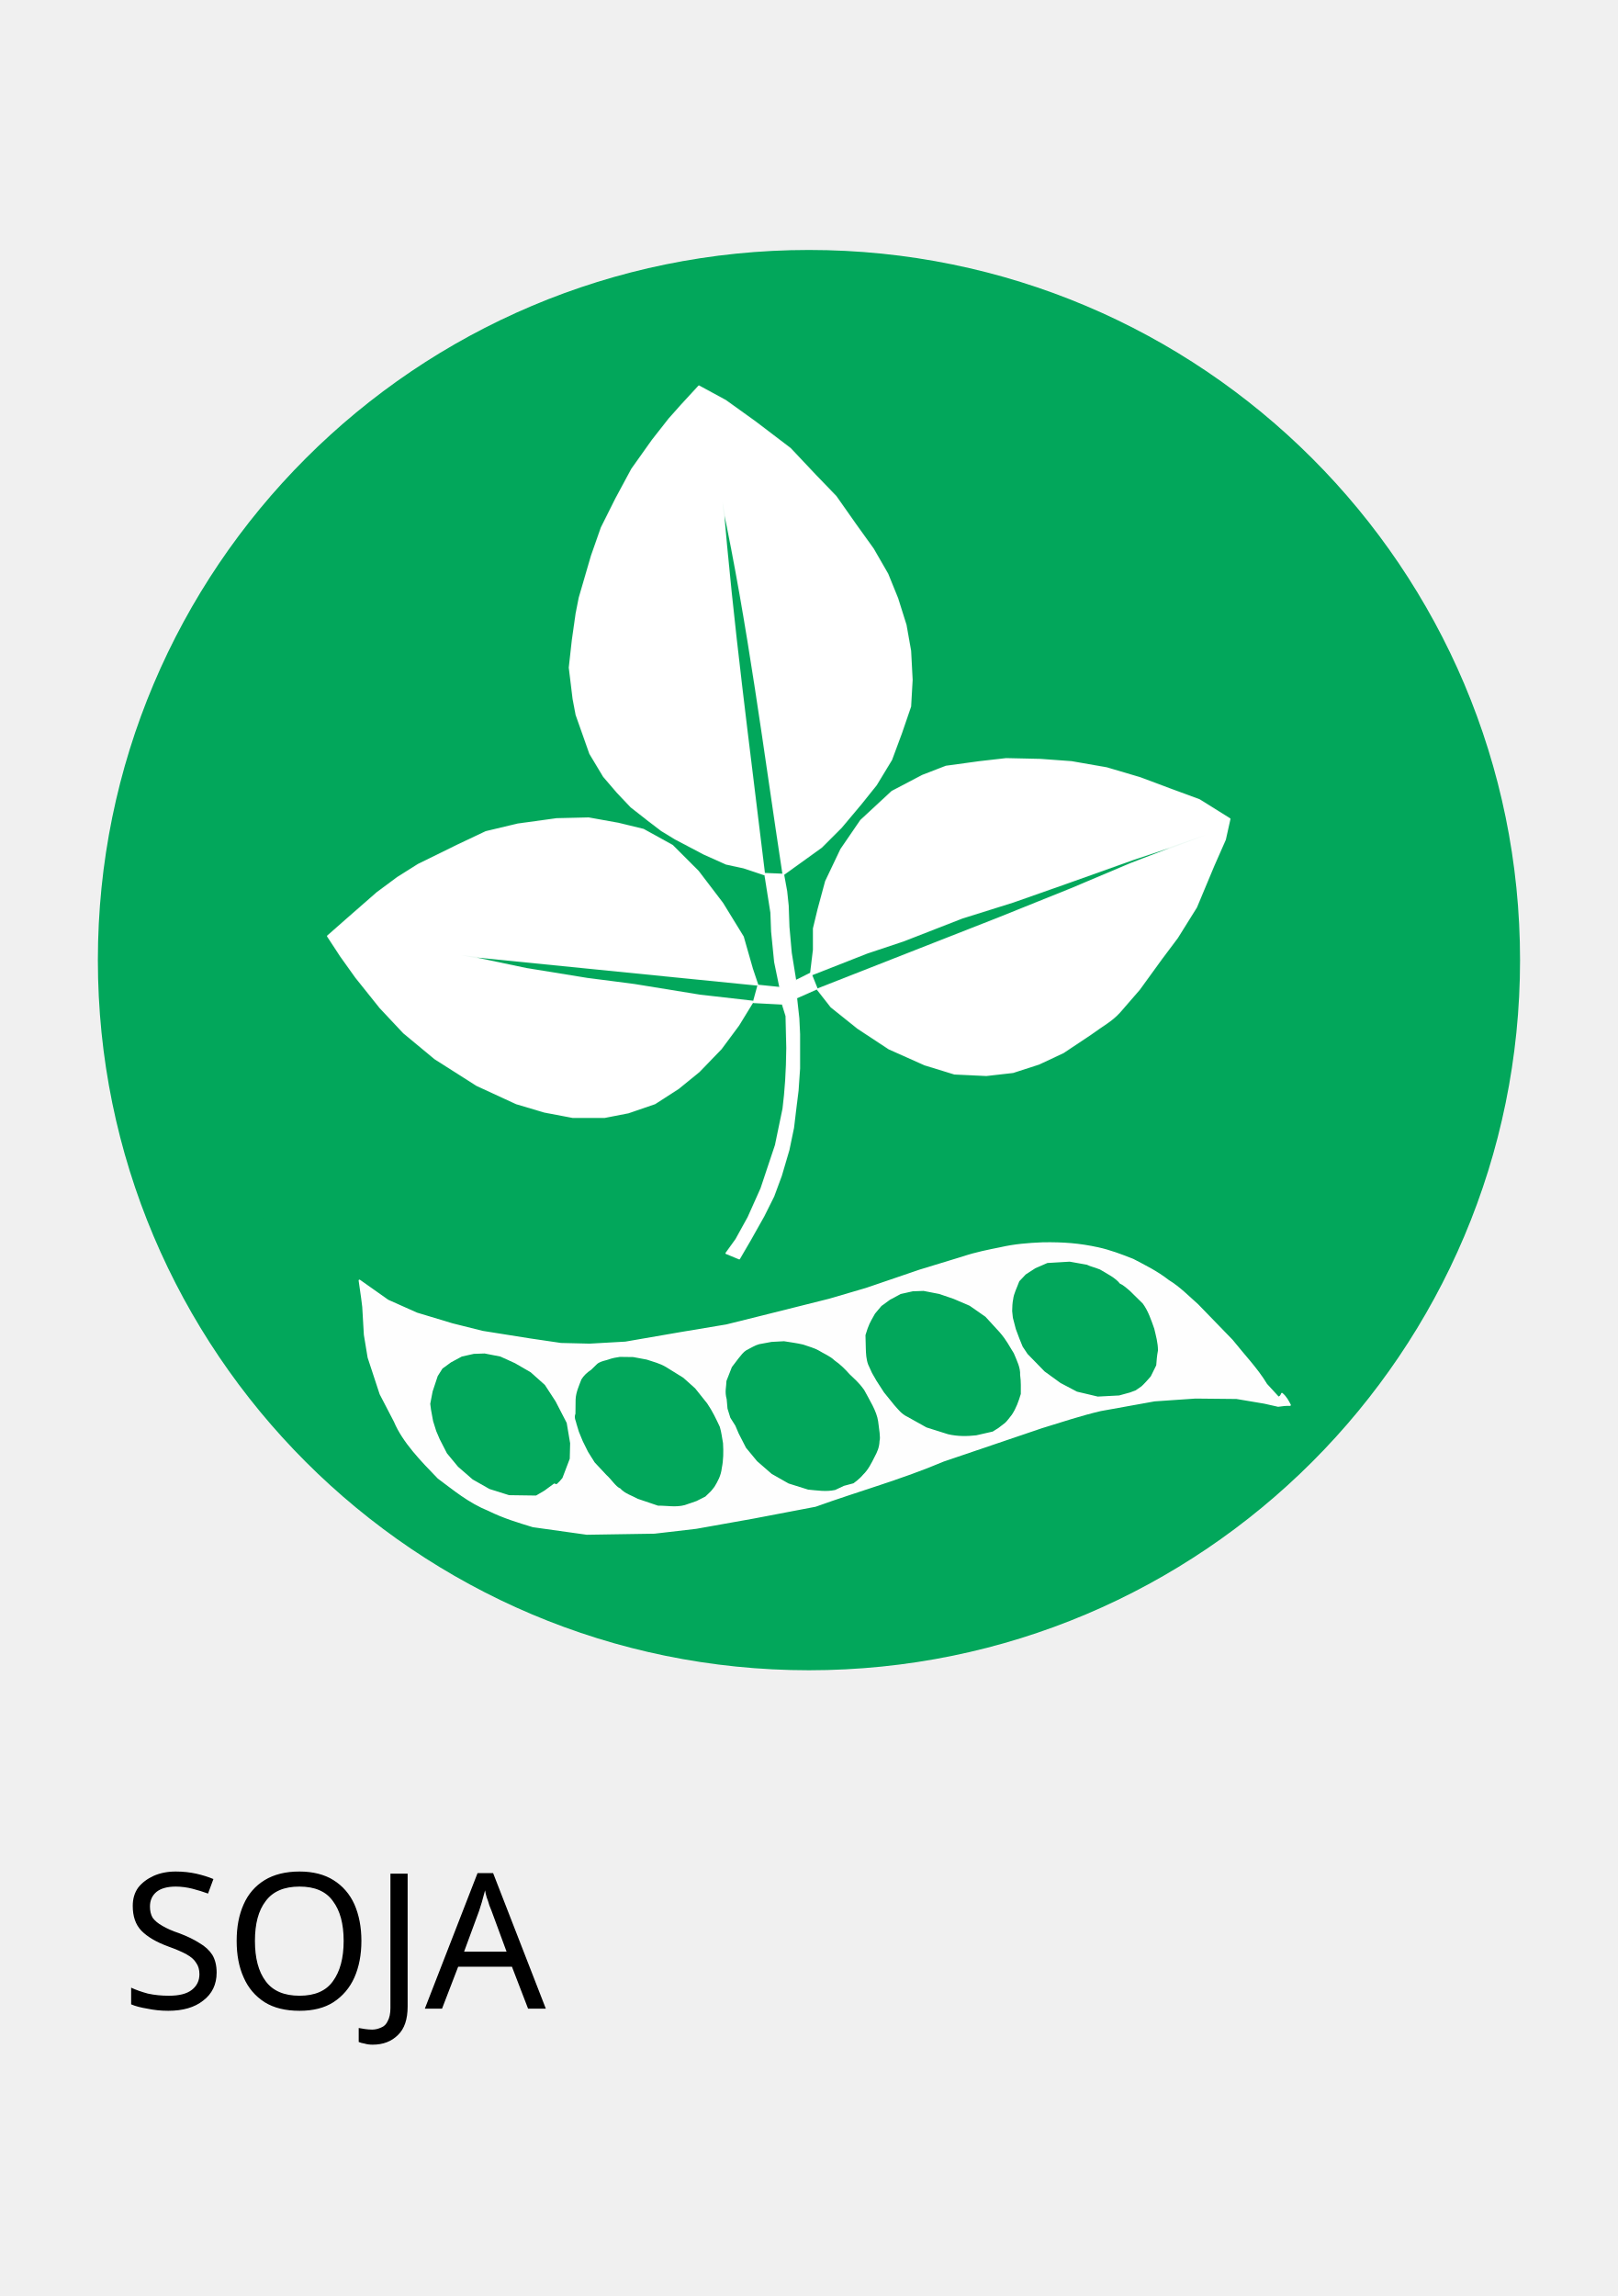
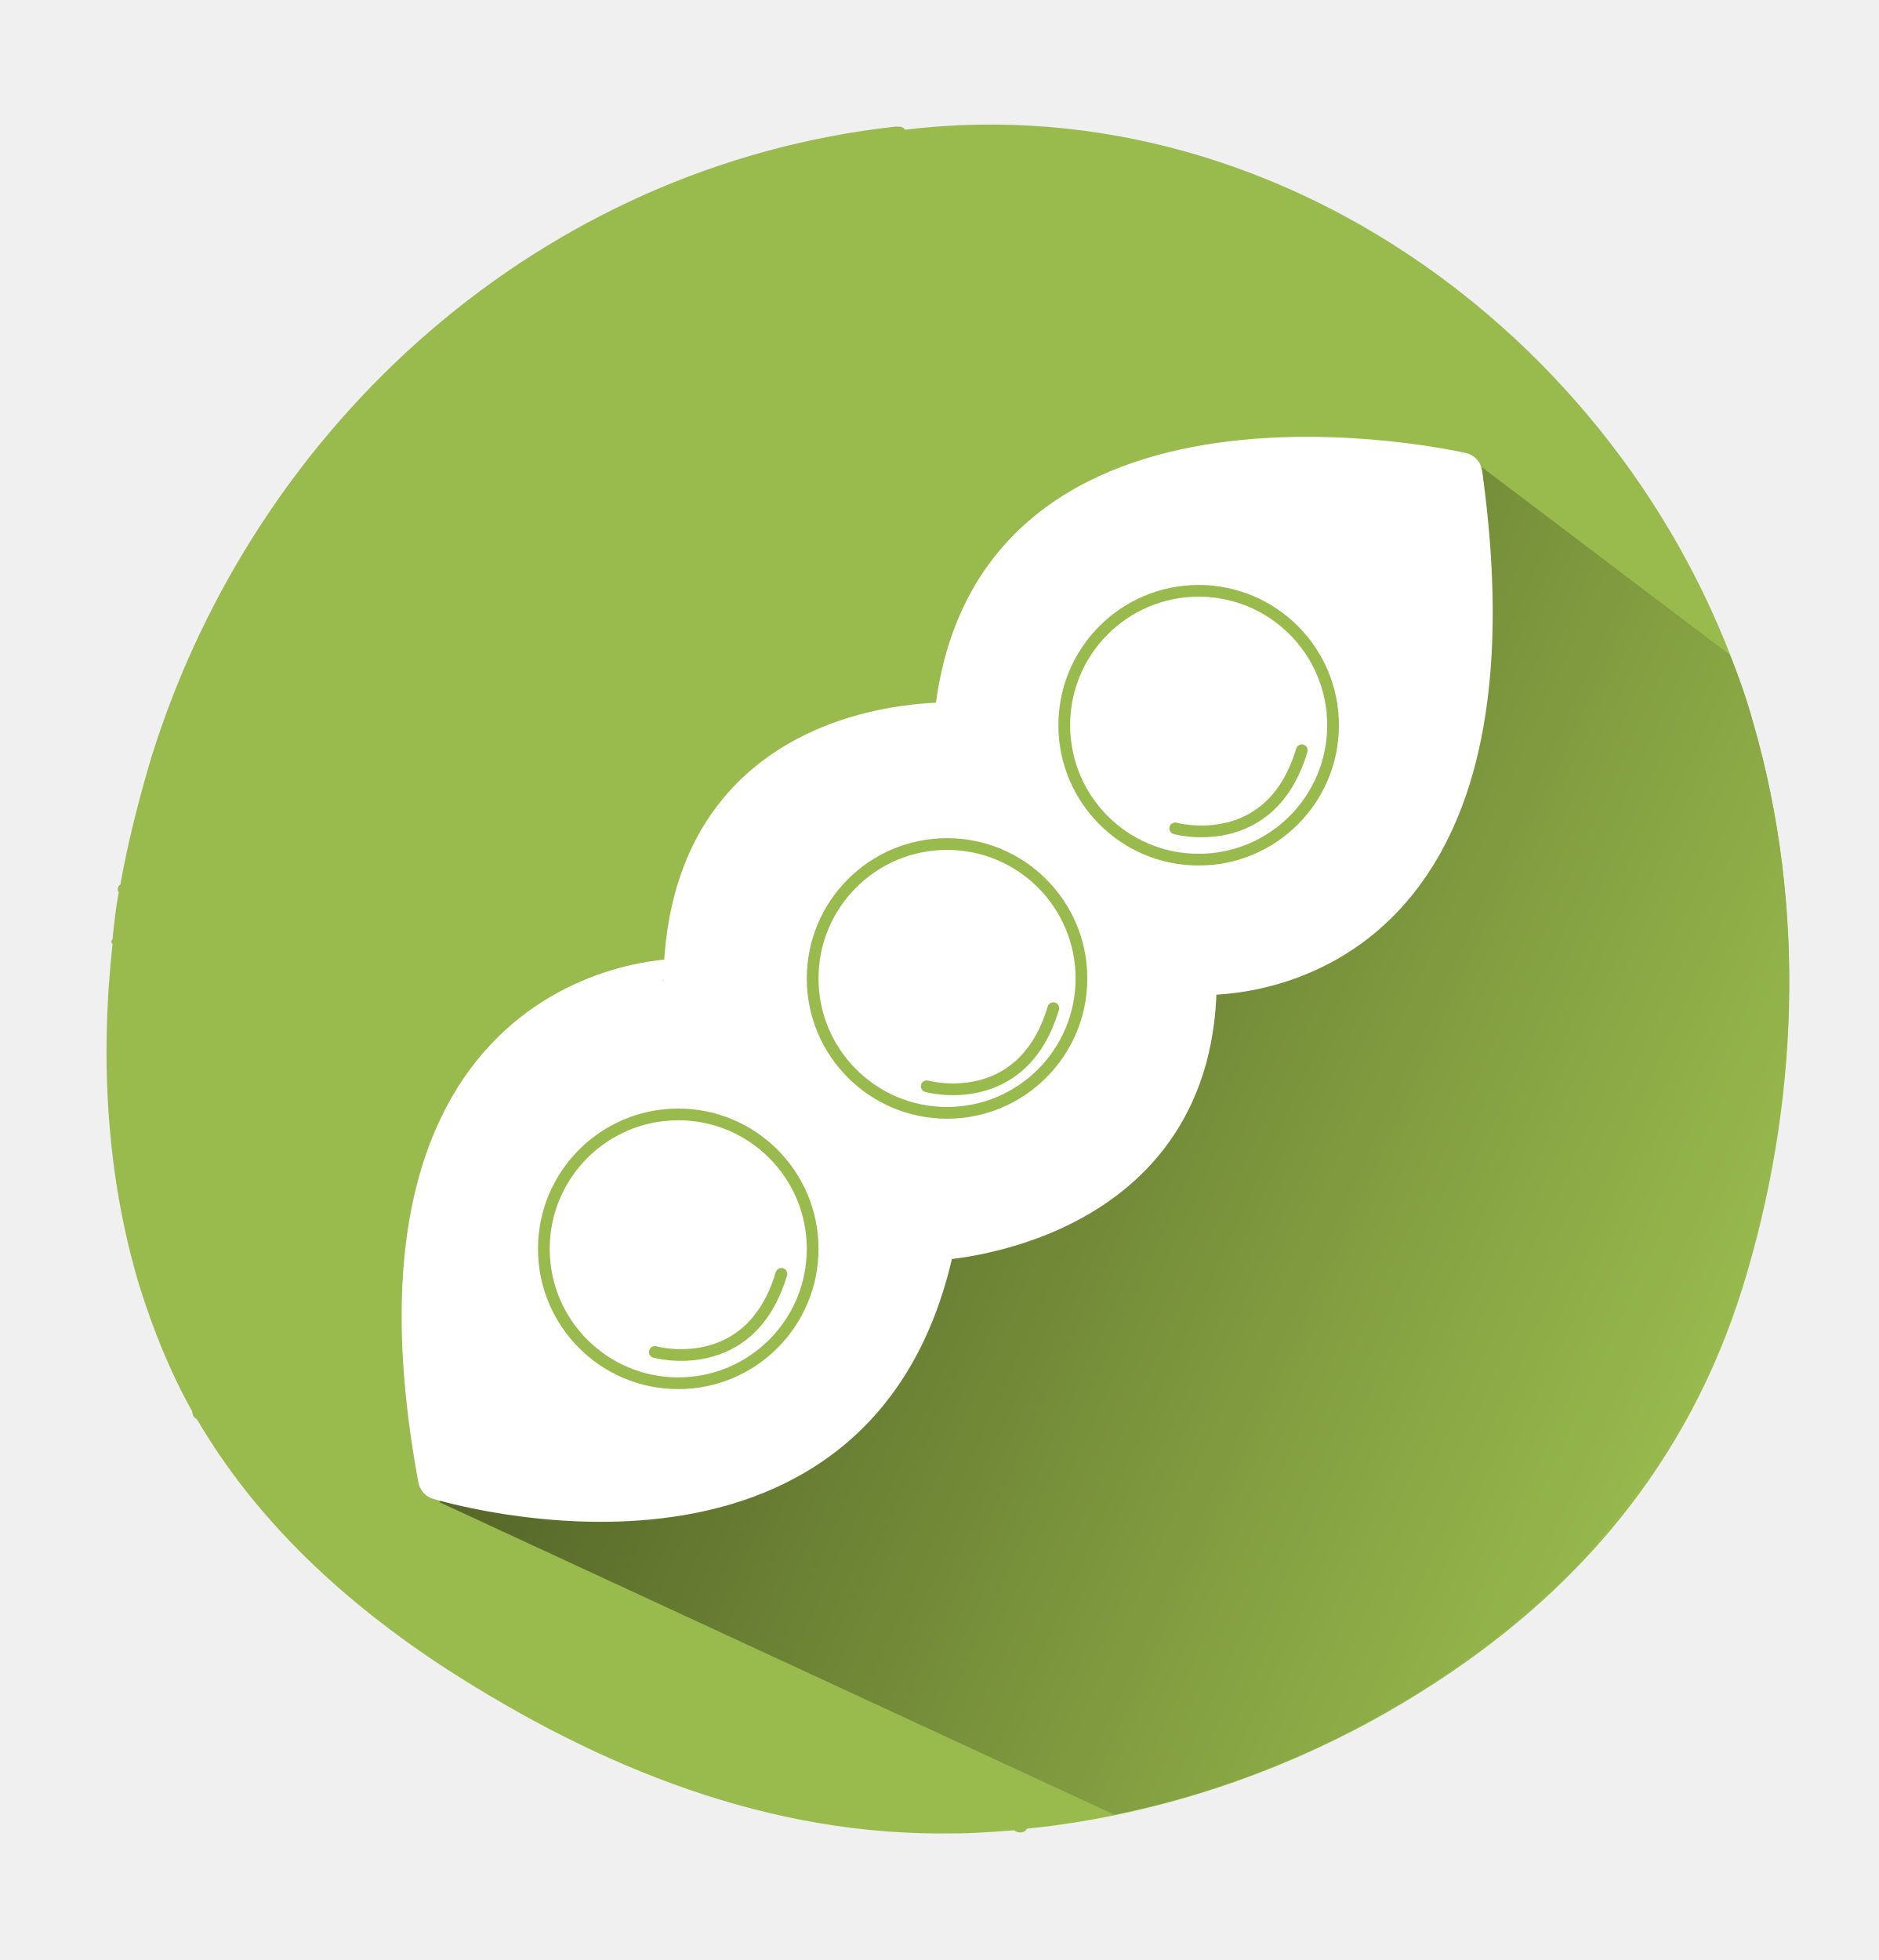
- <svg xmlns="http://www.w3.org/2000/svg" width="262.205" height="372.047" id="svg4209" version="1.1">
-   <defs id="defs4211" />
-   <g id="layer1" transform="translate(0,-680.3149)">
-     <g id="g3660" transform="matrix(5.576633,0,0,5.576633,-1065.732,-1080.233)">
-       <text id="text4033-9-5" y="374.067" x="214.456" style="font-size:15px;font-style:normal;font-weight:normal;text-align:center;line-height:125%;letter-spacing:0px;word-spacing:0px;text-anchor:middle;fill:#000000;fill-opacity:1;stroke:none;font-family:Sans" xml:space="preserve">
-         <tspan style="font-size:5.5px" id="tspan4037-1-6" y="374.067" x="214.456">SOJA</tspan>
-       </text>
-       <g id="g3643">
-         <path style="fill:#02a75b;fill-opacity:1;stroke:#02a75b;stroke-width:3;stroke-linecap:round;stroke-linejoin:round;stroke-miterlimit:4;stroke-opacity:1;stroke-dasharray:none;stroke-dashoffset:0" id="path3230-2-5" d="m 39.937,29.288 c 0,10.339 -8.222,18.72 -18.364,18.72 -10.142,0 -18.364,-8.381 -18.364,-18.72 0,-10.339 8.222,-18.72 18.364,-18.72 10.142,0 18.364,8.381 18.364,18.72 z" transform="matrix(1.040331,0,0,1.020515,192.1729,313.7103)" />
-         <g transform="translate(-30.43432,315.1654)" id="g4007">
-           <g id="g4059">
-             <path style="fill:#fefefe;fill-opacity:1;stroke:#fefefe;stroke-width:0.05;stroke-linecap:round;stroke-linejoin:round;stroke-miterlimit:4;stroke-opacity:1;stroke-dasharray:none" d="m 231.988,37.743 0.824,0.582 0.84,0.375 1.035,0.312 0.875,0.219 1.375,0.219 0.906,0.133 0.832,0.02 1.043,-0.059 1.625,-0.281 1.312,-0.219 1.07,-0.266 1.914,-0.48 1.078,-0.316 1.555,-0.531 1.242,-0.379 c 0.4,-0.134 0.754,-0.2 1.113,-0.273 0.384,-0.089 0.798,-0.125 1.223,-0.141 0.605,-0.009 1.058,0.027 1.602,0.145 0.339,0.074 0.677,0.201 1.016,0.336 0.344,0.182 0.69,0.348 1.023,0.609 0.331,0.203 0.578,0.462 0.852,0.703 l 1,1.031 c 0.339,0.426 0.735,0.837 1,1.281 l 0.348,0.379 c 0.039,-0.01 0.077,-0.028 0.105,-0.109 0.12,0.102 0.175,0.216 0.234,0.328 -0.115,-0.003 -0.229,0.009 -0.344,0.027 l -0.398,-0.09 -0.812,-0.137 -1.195,-0.012 -1.191,0.082 -1.559,0.281 c -0.558,0.129 -1.141,0.322 -1.719,0.5 l -2.855,0.969 c -1.198,0.51 -2.485,0.867 -3.719,1.312 l -1.801,0.344 -1.664,0.297 -1.211,0.141 -1.969,0.031 -1.562,-0.219 c -0.427,-0.13 -0.854,-0.258 -1.281,-0.469 -0.59,-0.24 -1.01,-0.599 -1.469,-0.938 -0.494,-0.511 -1.016,-1.042 -1.27,-1.645 l -0.414,-0.797 -0.348,-1.059 -0.109,-0.66 -0.047,-0.809 -0.031,-0.25 z" id="path4005" />
-             <g id="g4052">
-               <path id="path4011" d="m 234.152,41.824 -0.062,-0.338 -0.02,-0.159 0.068,-0.354 0.147,-0.443 0.133,-0.21 0.243,-0.177 0.309,-0.166 0.343,-0.077 0.309,-0.011 0.453,0.088 0.42,0.191 0.453,0.262 0.409,0.365 0.309,0.475 0.32,0.619 0.099,0.586 -0.011,0.442 -0.21,0.552 c -0.052,0.065 -0.103,0.122 -0.155,0.166 l -0.068,-0.022 -0.285,0.21 -0.243,0.144 -0.773,-0.011 -0.563,-0.177 -0.486,-0.276 -0.42,-0.365 -0.32,-0.387 -0.21,-0.409 -0.099,-0.232 z" style="fill:#02a75b;fill-opacity:1;stroke:#02a75b;stroke-width:0.05;stroke-linecap:round;stroke-linejoin:round;stroke-miterlimit:4;stroke-opacity:1;stroke-dasharray:none" />
-               <path id="path4011-1" d="m 238.387,42.128 -0.066,-0.217 c -0.016,-0.096 -0.081,-0.177 -0.032,-0.291 l 0.005,-0.416 c 0.006,-0.201 0.104,-0.413 0.166,-0.575 0.059,-0.099 0.156,-0.194 0.277,-0.272 l 0.165,-0.161 c 0.057,-0.058 0.162,-0.087 0.27,-0.115 0.116,-0.03 0.112,-0.053 0.385,-0.093 l 0.384,0.005 0.39,0.073 c 0.187,0.066 0.374,0.104 0.56,0.218 l 0.492,0.305 0.342,0.306 0.348,0.436 c 0.146,0.211 0.265,0.462 0.363,0.673 0.047,0.156 0.063,0.312 0.092,0.468 0.015,0.247 0.012,0.489 -0.035,0.715 -0.024,0.219 -0.115,0.38 -0.21,0.537 -0.052,0.065 -0.095,0.126 -0.147,0.17 l -0.111,0.107 -0.254,0.128 -0.337,0.116 c -0.255,0.069 -0.51,0.013 -0.766,0.016 l -0.579,-0.196 c -0.163,-0.091 -0.381,-0.152 -0.506,-0.3 -0.119,-0.038 -0.26,-0.266 -0.4,-0.388 l -0.34,-0.363 -0.19,-0.303 -0.154,-0.31 z" style="fill:#02a75b;fill-opacity:1;stroke:#02a75b;stroke-width:0.05;stroke-linecap:round;stroke-linejoin:round;stroke-miterlimit:4;stroke-opacity:1;stroke-dasharray:none" />
-               <path id="path4011-3" d="m 242.789,41.722 -0.081,-0.26 -0.024,-0.272 c -0.062,-0.225 -0.009,-0.352 -0.007,-0.522 l 0.155,-0.396 0.183,-0.241 c 0.076,-0.095 0.152,-0.195 0.227,-0.239 0.126,-0.064 0.261,-0.148 0.368,-0.174 l 0.358,-0.066 0.356,-0.019 c 0.187,0.03 0.383,0.056 0.551,0.096 0.157,0.054 0.345,0.109 0.435,0.163 0.155,0.096 0.349,0.174 0.465,0.29 0.198,0.14 0.32,0.27 0.436,0.4 0.136,0.136 0.258,0.224 0.423,0.456 0.16,0.302 0.36,0.608 0.402,0.9 0.026,0.215 0.073,0.474 0.041,0.562 -0.006,0.188 -0.068,0.32 -0.136,0.446 -0.095,0.19 -0.189,0.382 -0.335,0.521 -0.052,0.065 -0.123,0.126 -0.174,0.17 l -0.099,0.076 -0.274,0.073 -0.255,0.12 c -0.258,0.056 -0.516,0.012 -0.773,-0.011 l -0.563,-0.177 -0.486,-0.276 -0.42,-0.365 -0.32,-0.387 -0.21,-0.409 -0.099,-0.232 z" style="fill:#02a75b;fill-opacity:1;stroke:#02a75b;stroke-width:0.05;stroke-linecap:round;stroke-linejoin:round;stroke-miterlimit:4;stroke-opacity:1;stroke-dasharray:none" />
-               <path id="path4011-8" d="m 246.793,40.174 c -0.054,-0.15 -0.062,-0.31 -0.066,-0.471 l -0.009,-0.37 0.06,-0.186 c 0.071,-0.201 0.142,-0.29 0.213,-0.427 l 0.183,-0.218 0.243,-0.177 0.309,-0.166 0.343,-0.077 0.309,-0.011 0.453,0.088 0.42,0.144 0.457,0.196 0.456,0.318 0.407,0.444 c 0.212,0.244 0.282,0.409 0.41,0.607 0.087,0.208 0.194,0.419 0.181,0.617 0.031,0.224 0.018,0.375 0.02,0.551 -0.065,0.212 -0.13,0.404 -0.257,0.595 -0.052,0.065 -0.142,0.188 -0.194,0.232 l -0.185,0.142 -0.164,0.104 -0.474,0.108 c -0.261,0.029 -0.527,0.034 -0.809,-0.031 l -0.622,-0.196 -0.545,-0.304 c -0.18,-0.084 -0.273,-0.218 -0.385,-0.341 l -0.297,-0.367 -0.214,-0.331 -0.131,-0.228 z" style="fill:#02a75b;fill-opacity:1;stroke:#02a75b;stroke-width:0.05;stroke-linecap:round;stroke-linejoin:round;stroke-miterlimit:4;stroke-opacity:1;stroke-dasharray:none" />
-               <path id="path4011-0" d="m 251.086,39.147 -0.085,-0.326 -0.02,-0.19 c 0.002,-0.118 0.006,-0.234 0.029,-0.342 0.015,-0.153 0.113,-0.338 0.174,-0.509 l 0.183,-0.194 0.274,-0.177 c 0.115,-0.05 0.23,-0.1 0.345,-0.15 l 0.323,-0.019 0.317,-0.019 0.492,0.088 c 0.13,0.061 0.172,0.056 0.377,0.136 0.212,0.128 0.454,0.244 0.578,0.411 0.112,0.045 0.195,0.134 0.288,0.208 l 0.372,0.366 c 0.151,0.205 0.238,0.464 0.328,0.72 0.049,0.208 0.108,0.416 0.107,0.625 -0.031,0.157 -0.039,0.289 -0.05,0.426 l -0.155,0.314 c -0.052,0.065 -0.212,0.239 -0.264,0.283 l -0.166,0.115 -0.164,0.061 -0.309,0.085 -0.613,0.032 -0.599,-0.142 -0.474,-0.249 -0.459,-0.333 -0.492,-0.504 -0.14,-0.21 -0.096,-0.236 z" style="fill:#02a75b;fill-opacity:1;stroke:#02a75b;stroke-width:0.05;stroke-linecap:round;stroke-linejoin:round;stroke-miterlimit:4;stroke-opacity:1;stroke-dasharray:none" />
-             </g>
-           </g>
-           <g id="g4001">
-             <path style="fill:#ffffff;fill-opacity:1;stroke:#ffffff;stroke-width:0.05;stroke-linecap:round;stroke-linejoin:round;stroke-miterlimit:4;stroke-opacity:0.941;stroke-dasharray:none" d="m 238.383,17.904 0.354,-1.215 0.287,-0.818 0.42,-0.84 0.464,-0.862 0.597,-0.84 0.486,-0.619 0.354,-0.398 0.508,-0.552 0.773,0.42 0.862,0.619 1.016,0.773 0.729,0.773 0.597,0.619 0.575,0.818 0.508,0.707 0.42,0.729 0.287,0.707 0.243,0.773 0.133,0.751 0.044,0.84 -0.044,0.773 -0.265,0.773 -0.287,0.773 -0.442,0.729 -0.442,0.552 -0.575,0.685 -0.575,0.575 -1.105,0.795 c -0.552,-3.609 -1,-7.218 -1.768,-10.828 0.274,3.434 0.777,7.174 1.215,10.828 l -0.597,-0.199 -0.508,-0.11 -0.641,-0.287 -0.84,-0.442 -0.398,-0.243 -0.376,-0.287 -0.508,-0.398 -0.398,-0.42 -0.398,-0.464 -0.398,-0.663 -0.398,-1.127 -0.088,-0.464 -0.11,-0.906 0.088,-0.795 0.11,-0.773 z" id="path4068" />
-             <path style="fill:#ffffff;fill-opacity:1;stroke:#ffffff;stroke-width:0.05;stroke-linecap:round;stroke-linejoin:round;stroke-miterlimit:4;stroke-opacity:0.941;stroke-dasharray:none" d="m 243.554,29.151 -8.618,-0.862 1.9,0.398 1.768,0.287 1.37,0.177 1.9,0.309 1.547,0.177 -0.42,0.685 -0.508,0.685 -0.641,0.663 -0.597,0.486 -0.685,0.442 -0.773,0.265 -0.685,0.133 -0.928,0 -0.818,-0.155 -0.818,-0.243 -1.149,-0.53 -1.215,-0.773 -0.906,-0.751 -0.685,-0.729 -0.707,-0.884 -0.442,-0.619 -0.376,-0.575 0.552,-0.486 0.884,-0.773 0.597,-0.442 0.597,-0.376 1.171,-0.575 0.795,-0.376 0.928,-0.221 1.127,-0.155 0.928,-0.022 0.862,0.155 0.729,0.177 0.84,0.464 0.751,0.751 0.707,0.928 0.597,0.972 0.265,0.928 z" id="path4070" />
-             <path style="fill:#ffffff;fill-opacity:1;stroke:#ffffff;stroke-width:0.05;stroke-linecap:round;stroke-linejoin:round;stroke-miterlimit:4;stroke-opacity:0.941;stroke-dasharray:none" d="m 245.101,28.864 0.088,-0.729 0,-0.619 0.133,-0.552 0.221,-0.818 0.442,-0.928 0.575,-0.84 0.906,-0.84 0.884,-0.464 0.685,-0.265 0.972,-0.133 0.773,-0.088 0.994,0.022 0.906,0.066 1.016,0.177 0.972,0.287 0.884,0.331 0.84,0.309 0.884,0.552 -0.133,0.597 -0.331,0.751 -0.508,1.215 -0.552,0.884 -0.464,0.619 -0.641,0.884 -0.575,0.663 c -0.235,0.258 -0.489,0.383 -0.84,0.641 l -0.795,0.53 -0.707,0.331 -0.751,0.243 -0.773,0.088 -0.928,-0.044 -0.862,-0.265 -1.039,-0.464 -0.906,-0.597 -0.773,-0.619 -0.398,-0.508 3.491,-1.37 1.746,-0.685 2.143,-0.862 1.724,-0.729 2.188,-0.841 -2.121,0.709 -1.922,0.685 -1.569,0.552 -1.48,0.464 -1.701,0.663 -1.061,0.354 z" id="path4072" />
-             <path style="fill:#ffffff;fill-opacity:1;stroke:#ffffff;stroke-width:0.05;stroke-linecap:round;stroke-linejoin:round;stroke-miterlimit:4;stroke-opacity:0.941;stroke-dasharray:none" d="m 243.775,25.925 0.53,0.022 0.089,0.487 0.044,0.419 0.022,0.619 0.067,0.751 0.132,0.818 0.442,-0.221 0.177,0.442 -0.597,0.265 0.066,0.597 0.022,0.464 0,0.486 0,0.508 -0.044,0.641 -0.066,0.53 -0.066,0.552 -0.133,0.641 -0.221,0.751 -0.221,0.597 -0.287,0.575 -0.398,0.707 -0.309,0.53 -0.376,-0.155 0.287,-0.398 0.354,-0.641 0.376,-0.84 0.243,-0.729 0.177,-0.53 0.11,-0.53 0.11,-0.53 c 0.064,-0.508 0.105,-1.085 0.11,-1.768 l -0.022,-0.928 -0.11,-0.354 0,0 -0.84,-0.044 0.133,-0.486 0.641,0.066 -0.155,-0.751 -0.088,-0.884 -0.021,-0.551 z" id="path3231" />
-           </g>
-         </g>
-       </g>
-     </g>
-   </g>
+ <svg xmlns="http://www.w3.org/2000/svg" version="1.1" id="Capa_1" x="0px" y="0px" viewBox="0 0 120.2 125.4" enable-background="new 0 0 120.2 125.4" xml:space="preserve">
+   <path fill="#99BB4E" d="M112.2,46.3c-6.7-23.2-29.5-41-54.3-38c-0.1-0.2-0.3-0.2-0.6-0.2C34.7,10.6,16.4,27,9.7,48.4  c-0.8,2.7-1.5,5.4-2,8.2c-0.2,0.1-0.2,0.4-0.1,0.5c-0.2,1-0.3,2-0.4,3c-0.1,0.1-0.1,0.2,0,0.3c-0.8,7.3-0.4,14.8,1.7,21.8  c0.9,2.9,2,5.6,3.4,8.1c0,0.2,0.1,0.4,0.3,0.5c3.8,6.5,9.4,11.7,16,16c9.8,6.3,20.6,10.7,32.4,10.5c1.3,0,2.6-0.1,3.9-0.2  c0.2,0.2,0.7,0.2,0.8-0.1c8.9-0.9,17.7-4,25.3-8.8c9.9-6.2,17-14.6,20.5-25.8C115.1,70.8,115.6,58.1,112.2,46.3z" />
+   <linearGradient id="SVGID_1_" gradientUnits="userSpaceOnUse" x1="38.457" y1="52.617" x2="118.231" y2="89.059">
+     <stop offset="7.925588e-02" style="stop-color:#546428" />
+     <stop offset="0.211" style="stop-color:#5E712D" />
+     <stop offset="0.689" style="stop-color:#87A443" />
+     <stop offset="0.924" style="stop-color:#99BB4E" />
+   </linearGradient>
+   <path fill="url(#SVGID_1_)" d="M112.2,46.3c-0.4-1.5-0.9-2.9-1.5-4.4l-16-12.1L28.1,96.1l43.2,20c6.9-1.4,13.6-4.1,19.6-7.9  c4.2-2.7,8-5.7,11.1-9.3l2.2-2.7c3.1-4,5.5-8.6,7.2-13.8C115.1,70.8,115.6,58.1,112.2,46.3z" />
+   <path fill="#FFFFFF" stroke="#FFFFFF" stroke-width="2.7" stroke-linecap="round" stroke-linejoin="round" stroke-miterlimit="10" d="  M28.1,94.6c0,0,27,8.3,31.7-15.3c0,0,17-0.7,16.7-17c0,0,21.7,1.7,17-32c0,0-30.4-7-32.4,16c0,0-17-0.9-17.3,16.4  C43.8,62.6,22.1,62.3,28.1,94.6z" />
+   <circle fill="none" stroke="#99BB4E" stroke-width="0.75" stroke-linecap="round" stroke-linejoin="round" stroke-miterlimit="10" cx="76.7" cy="46.4" r="8.6" />
+   <circle fill="none" stroke="#99BB4E" stroke-width="0.75" stroke-linecap="round" stroke-linejoin="round" stroke-miterlimit="10" cx="60.6" cy="62.6" r="8.6" />
+   <circle fill="none" stroke="#99BB4E" stroke-width="0.75" stroke-linecap="round" stroke-linejoin="round" stroke-miterlimit="10" cx="43.4" cy="79.9" r="8.6" />
+   <path fill="none" stroke="#99BB4E" stroke-width="0.75" stroke-linecap="round" stroke-linejoin="round" stroke-miterlimit="10" d="  M41.9,86.5c0,0,6.1,1.7,8.1-5" />
+   <path fill="none" stroke="#99BB4E" stroke-width="0.75" stroke-linecap="round" stroke-linejoin="round" stroke-miterlimit="10" d="  M59.3,69.5c0,0,6.1,1.7,8.1-5" />
+   <path fill="none" stroke="#99BB4E" stroke-width="0.75" stroke-linecap="round" stroke-linejoin="round" stroke-miterlimit="10" d="  M75.2,53c0,0,6.1,1.7,8.1-5" />
</svg>
